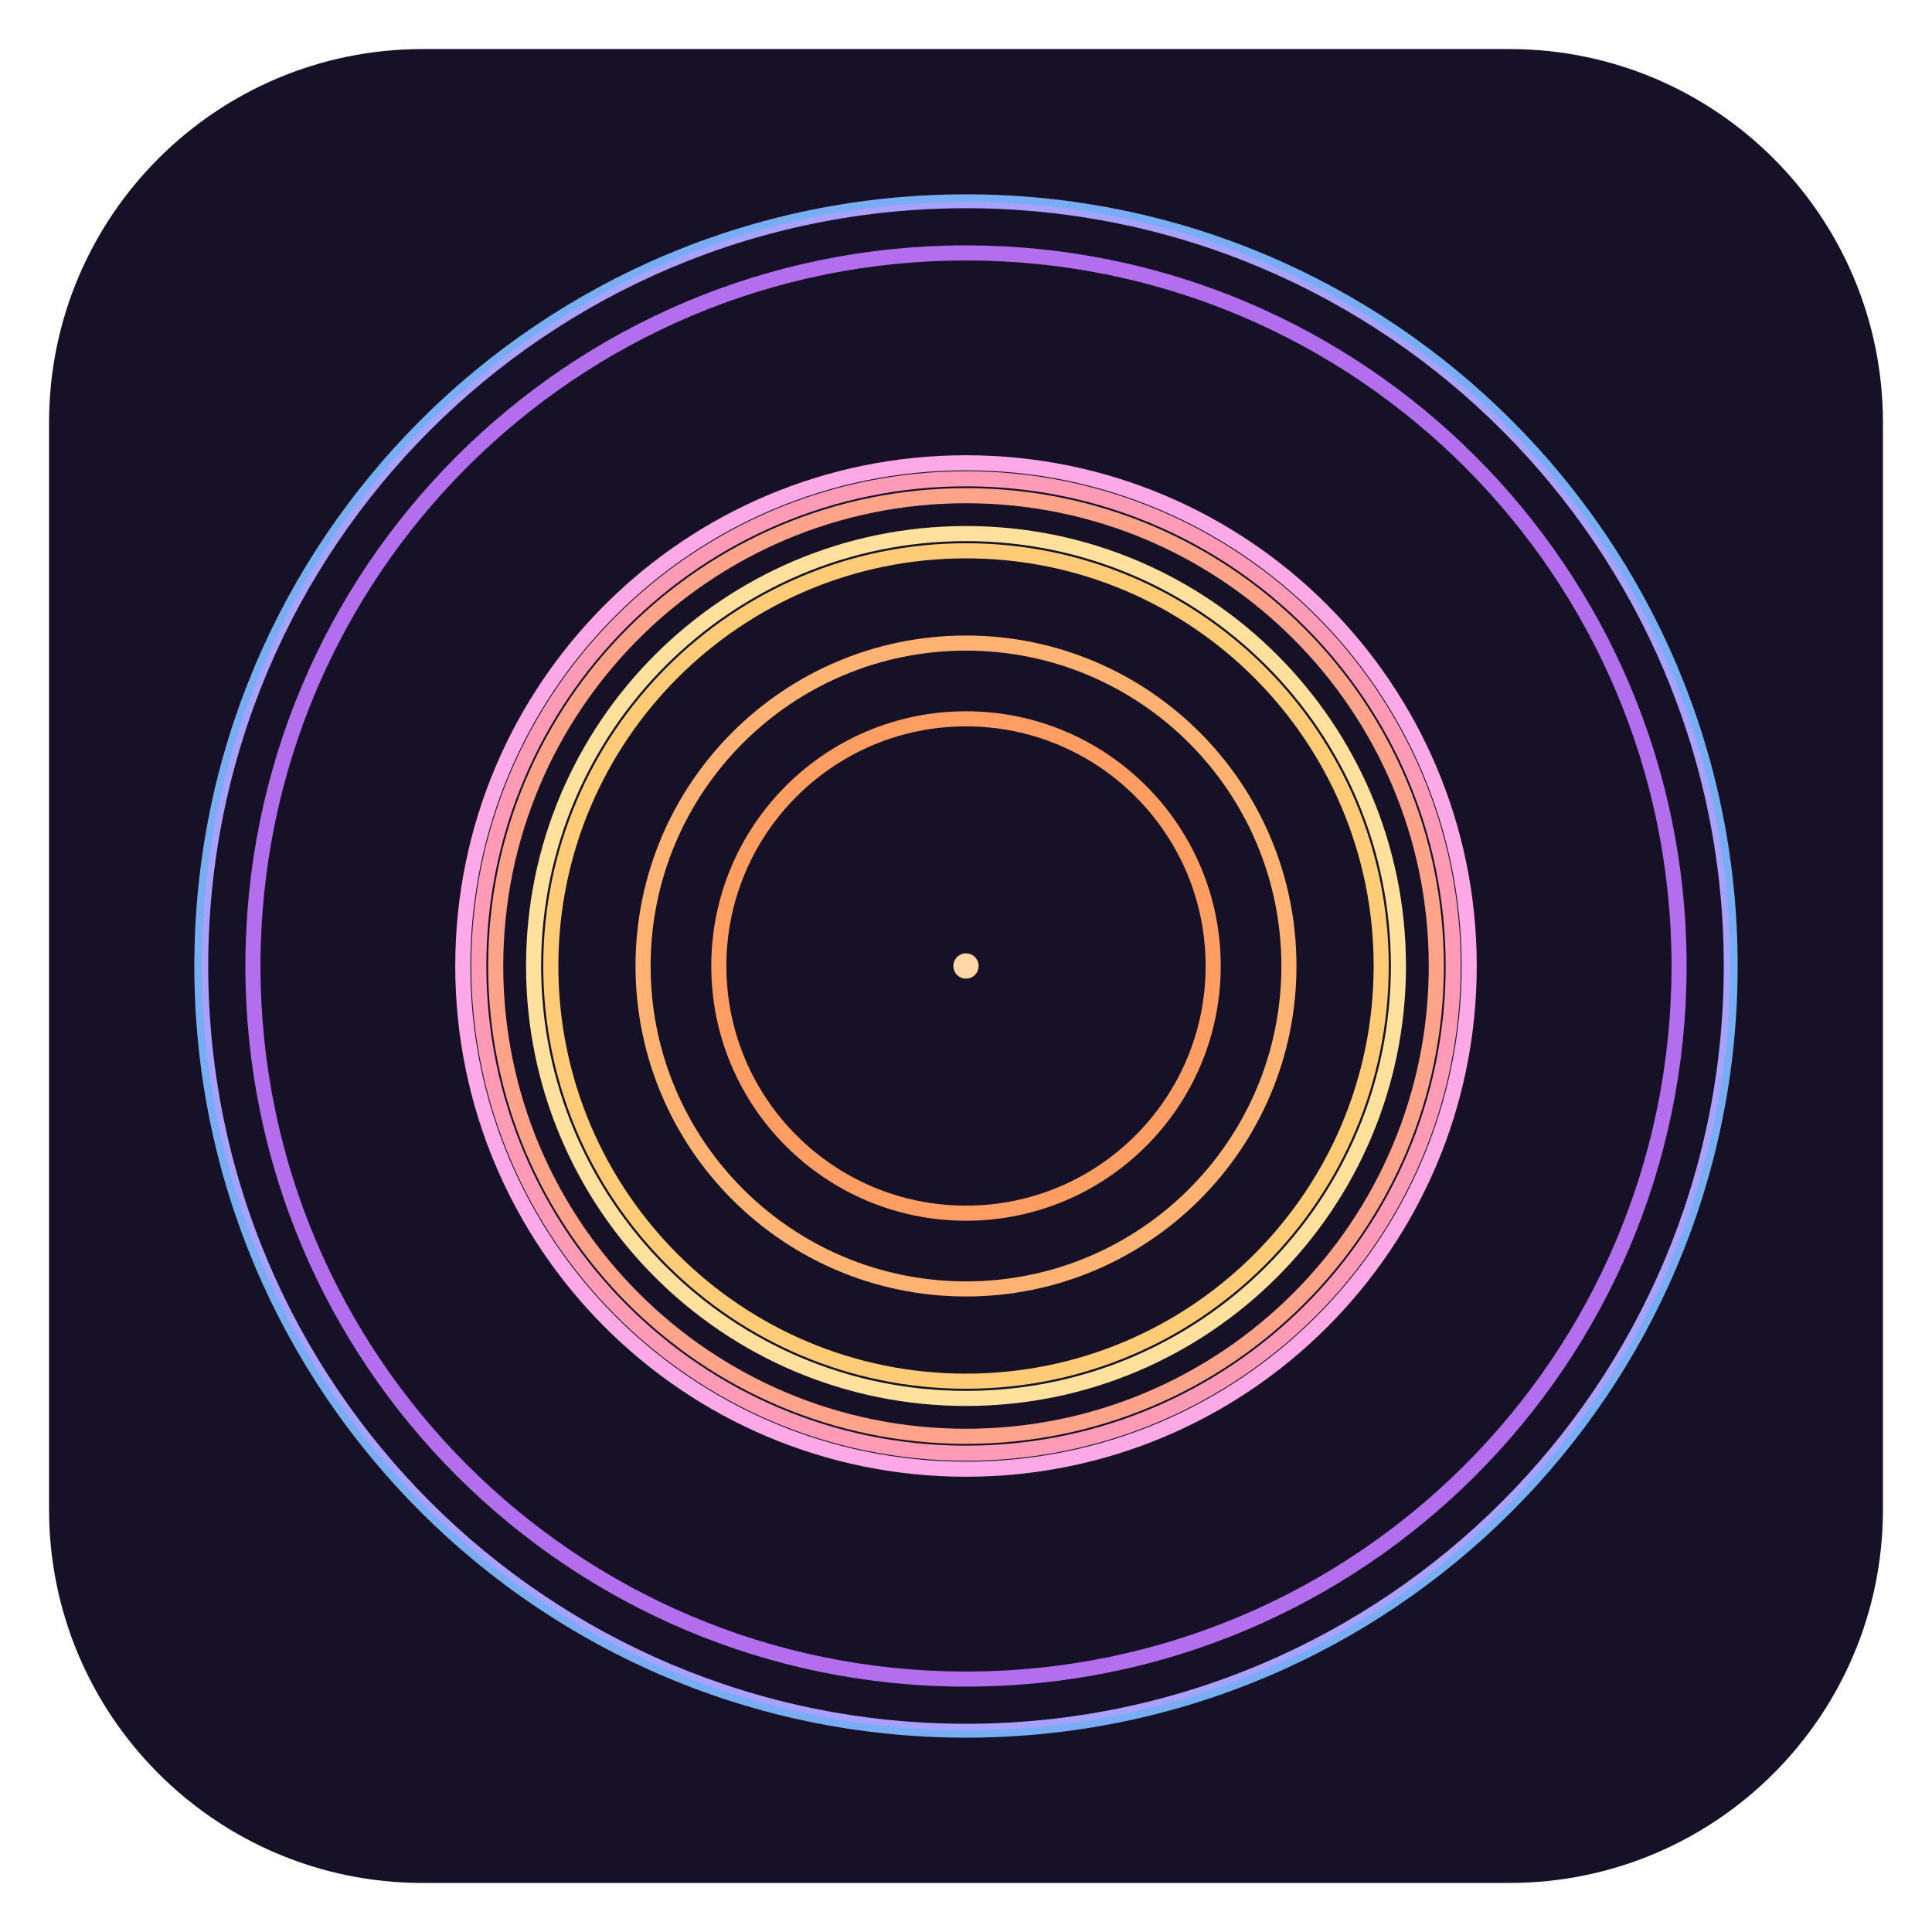
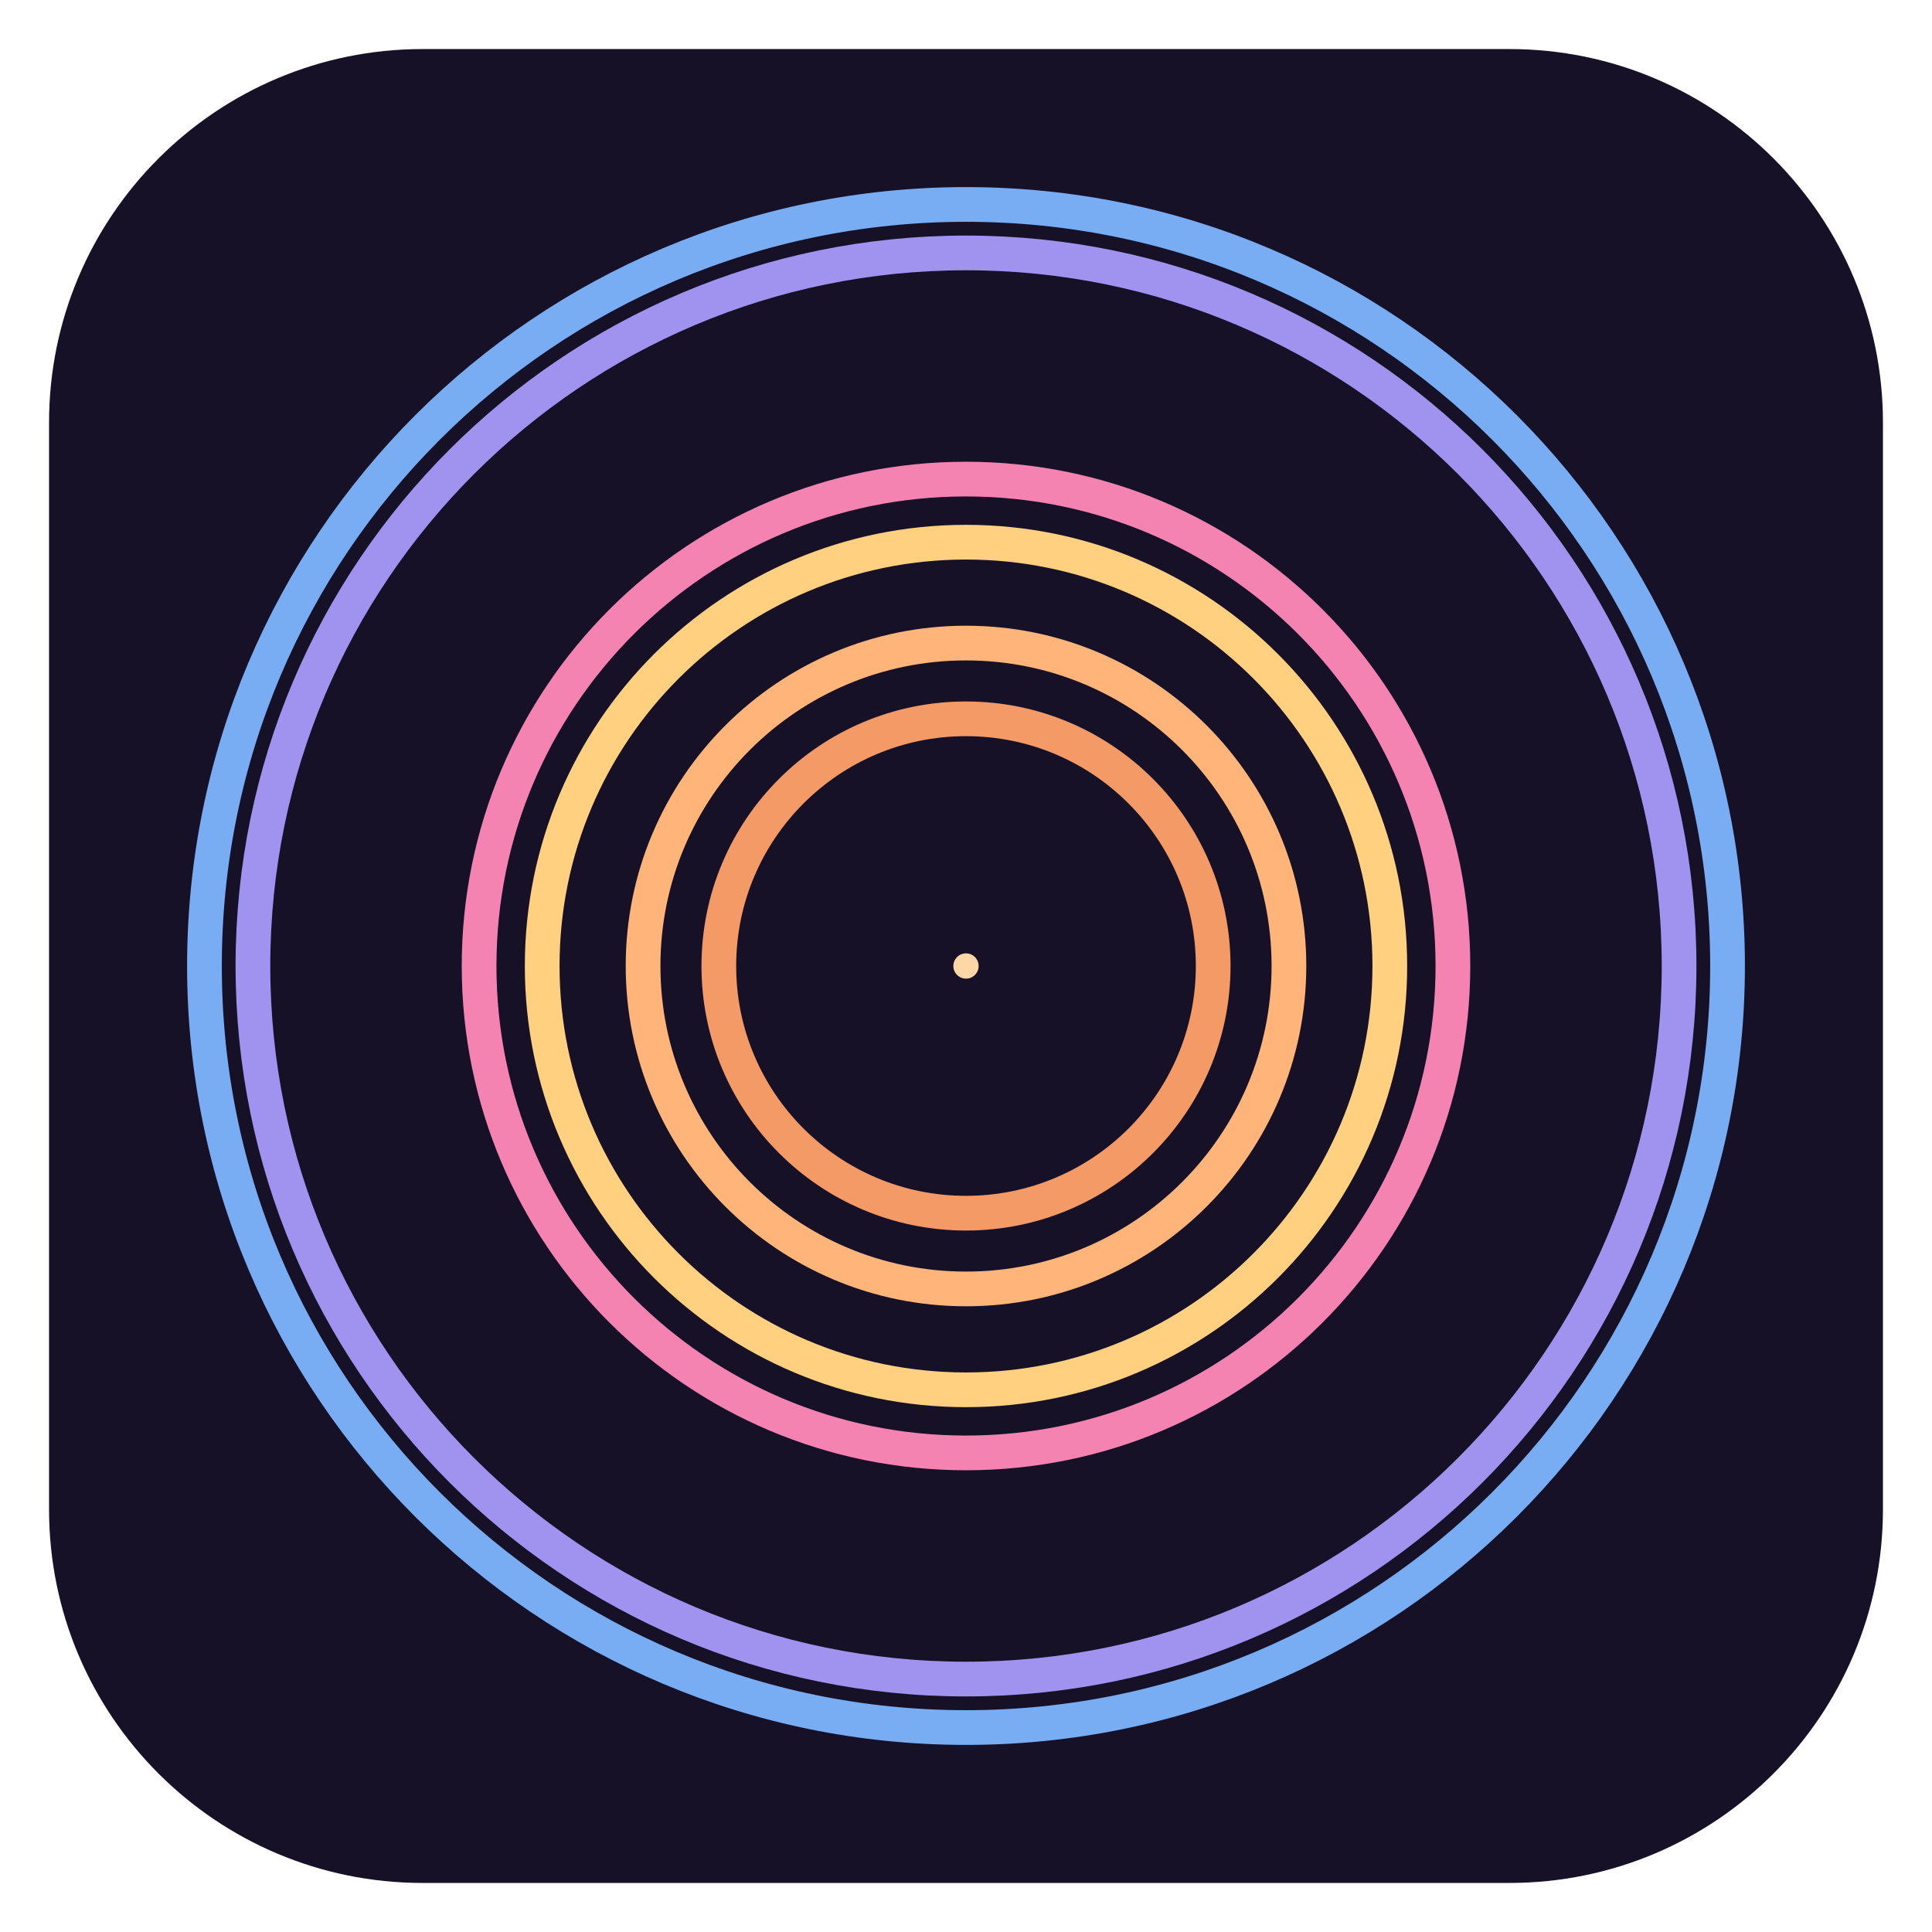
<svg xmlns="http://www.w3.org/2000/svg" viewBox="0 0 1024 1024">
  <rect x="26" y="26" width="972" height="972" rx="198" fill="#171128" />
-   <g fill="none" stroke-width="8">
-     <circle cx="512" cy="512" r="131.009" stroke="#ff9d63" />
-     <circle cx="512" cy="512" r="171.16" stroke="#ffb271" />
-     <circle cx="512" cy="512" r="220.063" stroke="#ffcb77" />
-     <circle cx="512" cy="512" r="229.192" stroke="#ffe19d" />
-     <circle cx="512" cy="512" r="249.268" stroke="#ffa38b" />
-     <circle cx="512" cy="512" r="258.237" stroke="#ff9bb7" />
-     <circle cx="512" cy="512" r="266.707" stroke="#fda9e7" />
-     <circle cx="512" cy="512" r="377.944" stroke="#b36eee" />
-     <circle cx="512" cy="512" r="403.636" stroke="#a8a1ff" stroke-width="4" />
-     <circle cx="512" cy="512" r="407" stroke="#78adf4" stroke-width="4" />
+   <g fill="none" stroke-width="18.4">
+     <circle cx="512" cy="512" r="131.009" stroke="#f39a66" />
+     <circle cx="512" cy="512" r="171.16" stroke="#ffb57a" />
+     <circle cx="512" cy="512" r="224.627" stroke="#ffd080" />
+     <circle cx="512" cy="512" r="258.071" stroke="#f483b2" />
+     <circle cx="512" cy="512" r="377.944" stroke="#a092ef" />
+     <circle cx="512" cy="512" r="403.636" stroke="#78adf4" />
  </g>
  <circle cx="512" cy="512" r="6.7" fill="#ffd6a6" />
</svg>
